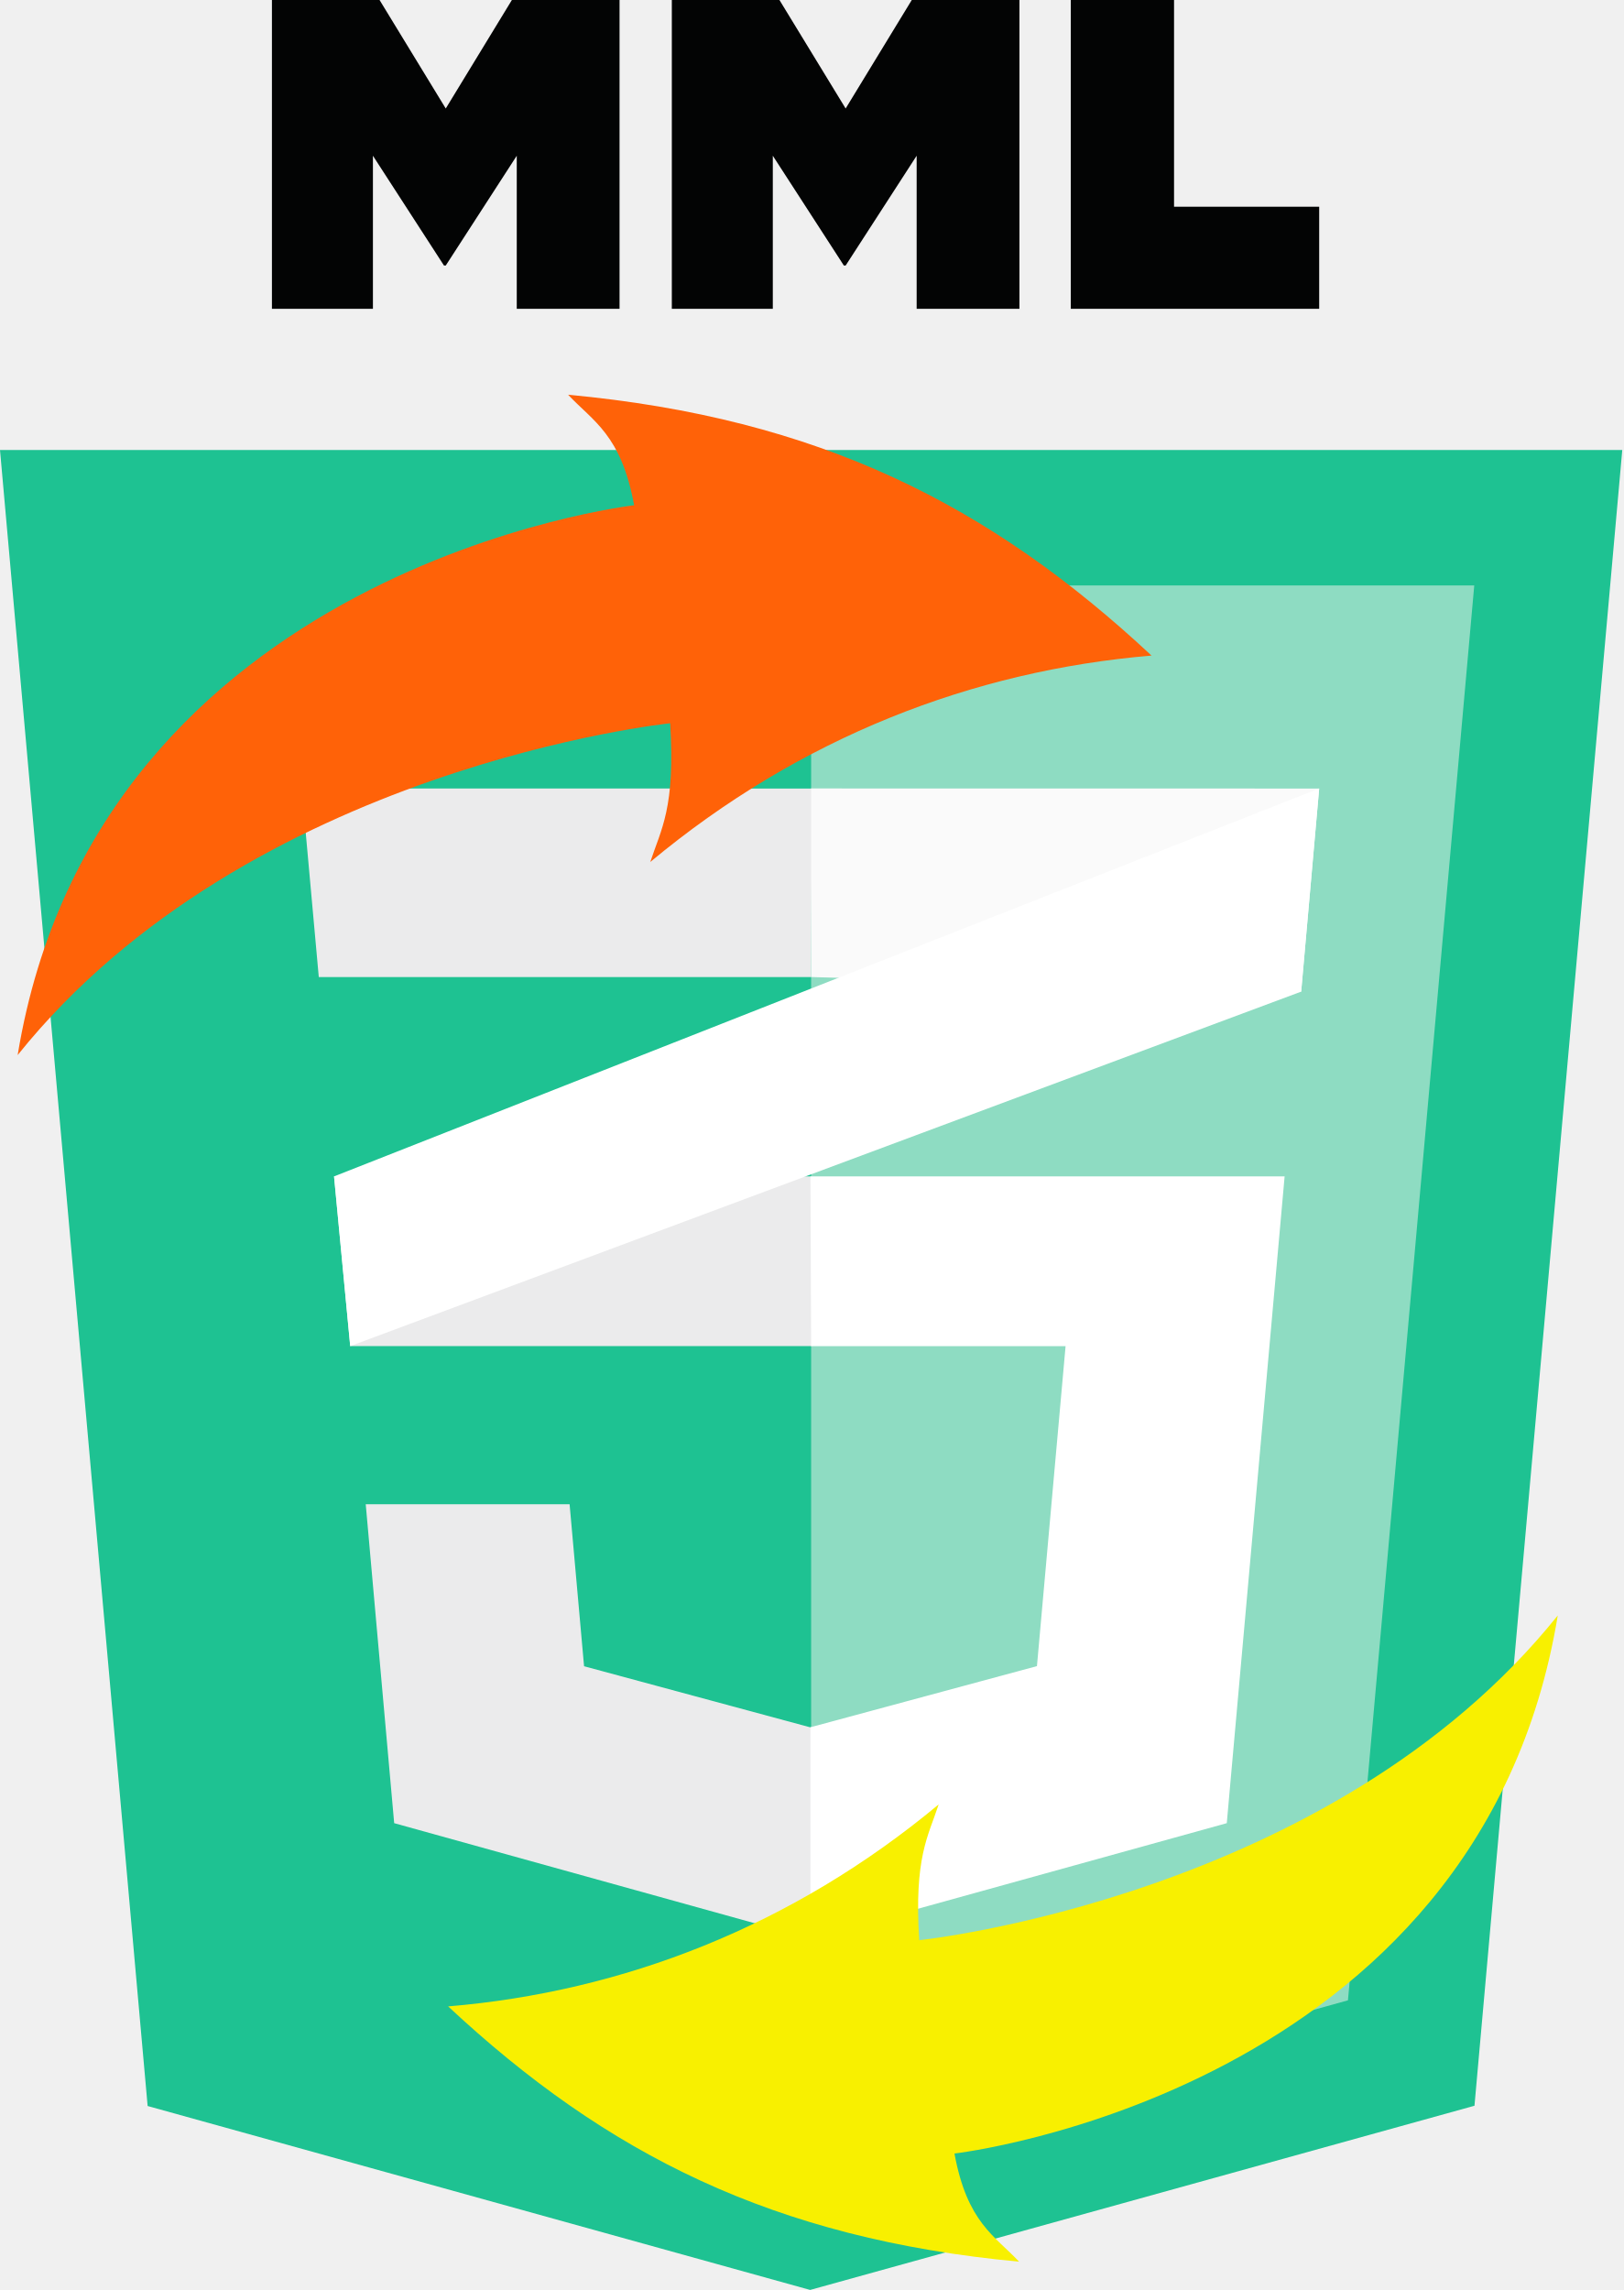
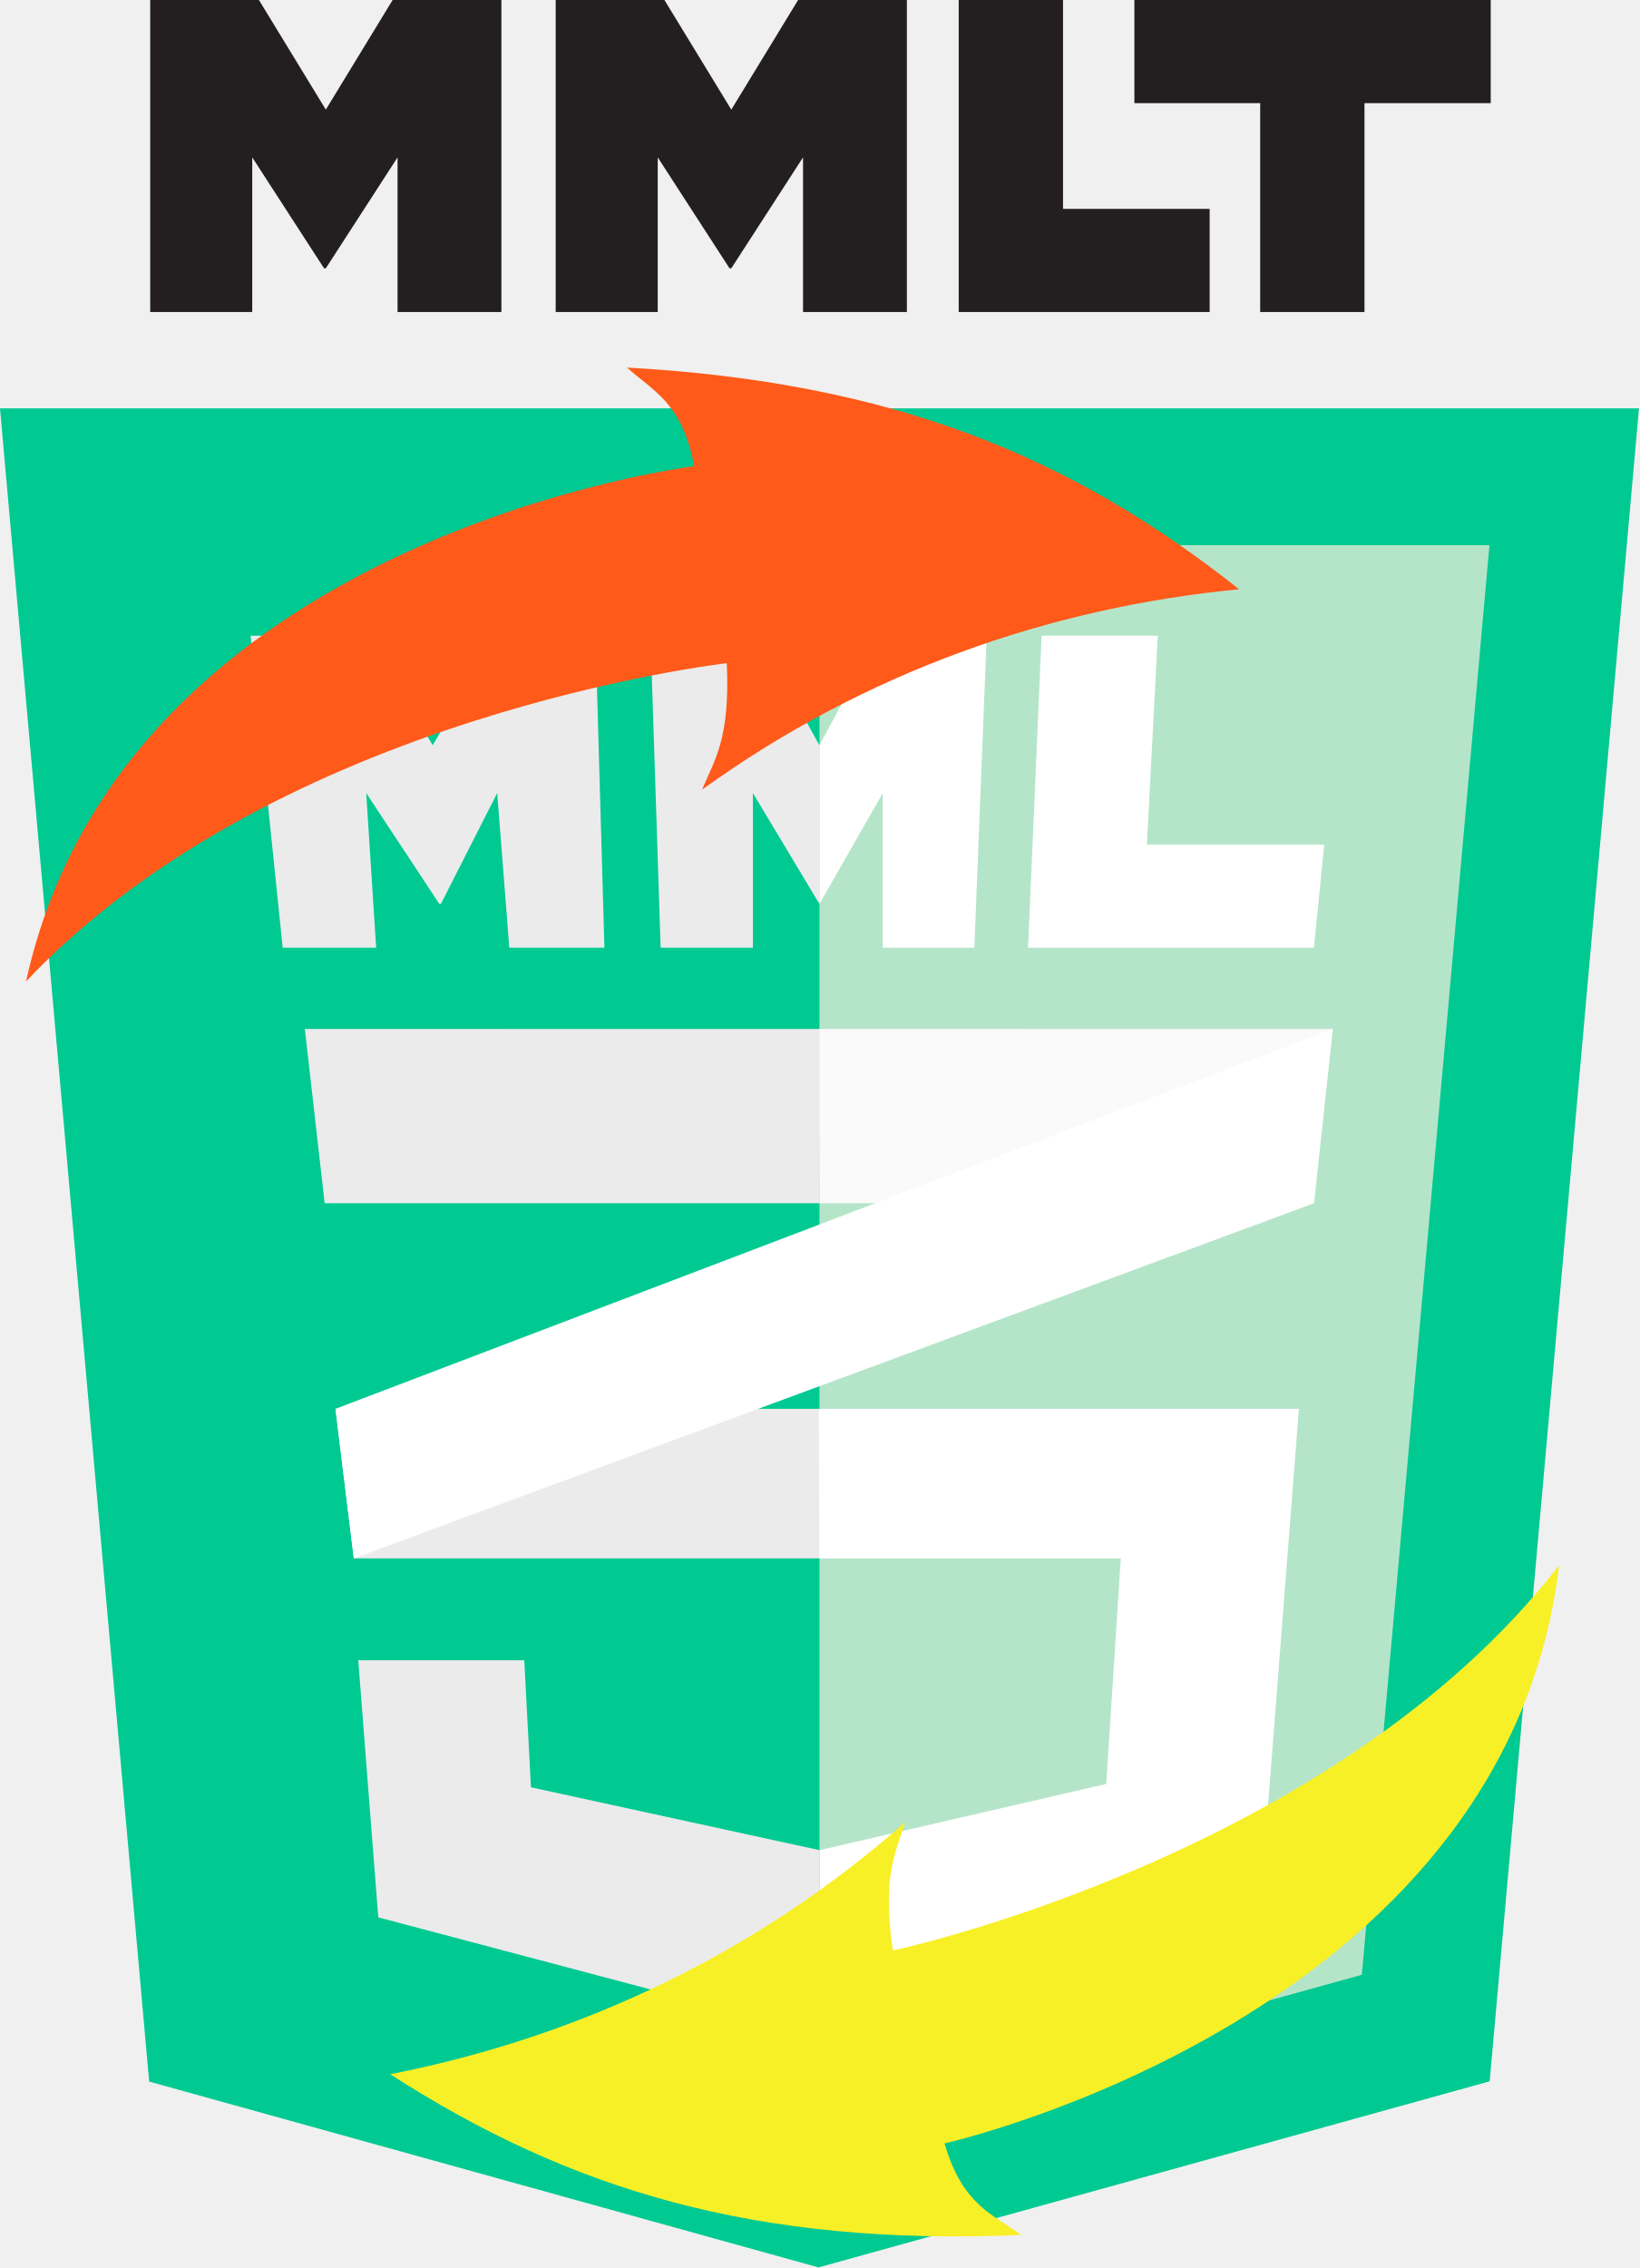
- <svg xmlns="http://www.w3.org/2000/svg" width="100%" height="100%" viewBox="0 0 1468 2071" version="1.1" xml:space="preserve" style="fill-rule:evenodd;clip-rule:evenodd;stroke-linejoin:round;stroke-miterlimit:1.414;">
+ <svg xmlns="http://www.w3.org/2000/svg" width="100%" height="100%" viewBox="0 0 1468 2030" version="1.1" xml:space="preserve" style="fill-rule:evenodd;clip-rule:evenodd;stroke-linejoin:round;stroke-miterlimit:1.414;">
  <g>
-     <path d="M133.522,1904.61l-133.522,-1497.63l1467.19,0l-133.667,1497.39l-600.829,166.572l-599.175,-166.335Z" style="fill:#1ec292;fill-rule:nonzero;" />
-     <path d="M733.597,1943.63l485.499,-134.598l114.227,-1279.59l-599.726,0l0,1414.19Z" style="fill:#8edcc2;fill-rule:nonzero;" />
-     <path d="M316.733,1217.39l417.574,0l-0.71,-153.493l-431.482,0" style="fill:#ebebec;fill-rule:nonzero;" />
-     <path d="M733.597,883.605l0.71,-170.481l-461.429,-0.068l15.431,170.549" style="fill:#ebebec;fill-rule:nonzero;" />
-     <path d="M733.597,883.605l0,-170.549l459.476,0.068l-16.286,183.678" style="fill:#fafafa;fill-rule:nonzero;" />
-     <path d="M316.733,1217.39l-14.618,-153.493l890.958,-350.844l-16.286,183.746" style="fill:#fff;fill-rule:nonzero;" />
-     <path d="M733.597,1561.92l-0.806,0.216l-204.56,-55.238l-13.082,-146.49l-99.399,0l-84.983,0l25.734,288.4l376.25,104.451l0.846,-0.236l0,-191.103Z" style="fill:#ebebec;fill-rule:nonzero;" />
-     <path d="M607.6,0l97.332,0l59.871,98.126l59.811,-98.126l97.368,0l0,279.274l-92.959,0l0,-138.426l-64.22,99.297l-1.604,0l-64.264,-99.297l0,138.426l-91.335,0l0,-279.274Z" style="fill:#030404;fill-rule:nonzero;" />
-     <path d="M245.939,0l97.331,0l59.871,98.126l59.811,-98.126l97.368,0l0,279.274l-92.959,0l0,-138.426l-64.22,99.297l-1.604,0l-64.263,-99.297l0,138.426l-91.335,0l0,-279.274Z" style="fill:#030404;fill-rule:nonzero;" />
-     <path d="M968.436,0l93.372,0l0,186.961l131.265,0l0,92.313l-224.637,0l0,-279.274Z" style="fill:#030404;fill-rule:nonzero;" />
-     <path d="M732.96,1063.9l0.637,153.493l230.12,0l-25.898,289.389l-204.859,55.293l0,191.095l376.548,-104.363l2.761,-31.03l49.552,-553.877l-428.861,0Z" style="fill:#fff;fill-rule:nonzero;" />
+     <path d="M133.522,1863.14l-133.522,-1497.63l1467.19,0l-133.667,1497.39l-600.829,166.573l-599.175,-166.336Z" style="fill:#00c992;fill-rule:nonzero;" />
+     <path d="M733.597,1902.15l485.499,-134.598l114.227,-1279.59l-599.726,0l0,1414.19Z" style="fill:#b5e5c9;fill-rule:nonzero;" />
+     <path d="M316.733,1394.86l417.574,0l-0.779,-133.862l-433.223,0" style="fill:#ebebec;fill-rule:nonzero;" />
+     <path d="M733.597,1077l0.71,-155.97l-461.429,-0.053l17.76,156.023" style="fill:#ebebec;fill-rule:nonzero;" />
+     <path d="M733.597,1077l0,-156.023l459.476,0.053l-17.399,155.97" style="fill:#fafafa;fill-rule:nonzero;" />
+     <path d="M316.733,1394.86l-16.428,-133.862l892.768,-340.023l-16.768,156.023" style="fill:#fff;fill-rule:nonzero;" />
+     <path d="M732.96,1261l0.637,133.862l269.708,0l-13,201.877l-256.708,59.261l0,164.714l393.708,-104.57l35.44,-455.144l-429.785,0Z" style="fill:#fff;fill-rule:nonzero;" />
+     <path d="M320.696,1486l148.609,0l6,113.746l258.292,56.254l0,164.714l-394.981,-104.57l-17.92,-230.144Z" style="fill:#ebebec;fill-rule:nonzero;" />
+     <path d="M733.551,809.145l-59.566,-99.297l0,138.426l-82.597,0l-9.083,-279.274l97.102,0l54.144,98.126" style="fill:#ebebec;fill-rule:nonzero;" />
+     <path d="M733.551,667.126l52.764,-98.126l96.99,0l-11.093,279.274l-82.007,0l0,-138.426l-56.654,99.297" style="fill:#fff;fill-rule:nonzero;" />
+     <path d="M224.305,569l103.522,0l59.549,98l57.716,-98l87.948,0l8.029,279.274l-85.163,0l-10.814,-138.426l-50.387,99.152l-1.47,0l-65.408,-99.152l8.902,138.426l-83.674,0l-28.75,-279.274Z" style="fill:#ebebec;fill-rule:nonzero;" />
+     <path d="M932.426,569l104,0l-9.759,186.961l158.759,0l-9.232,92.313l-255.889,0l12.121,-279.274Z" style="fill:#fff;fill-rule:nonzero;" />
  </g>
-   <path id="Jump-Down-Icon" d="M1408.85,1460.96c-204.426,255.042 -577.513,293.672 -577.513,293.672c-4.7,-74.98 8.061,-93.68 17.599,-122.765c-132.531,110.326 -285.384,169.354 -443.632,182.66c143.064,133.466 294.39,210.183 516.359,230.858c-21.934,-23.428 -46.971,-35.264 -58.433,-97.814c0,0 474.523,-54.327 545.62,-486.611Z" style="fill:#f8f000;" />
-   <path id="Jump-Down-Icon1" d="M15.961,954.186c208.895,-260.618 590.138,-300.093 590.138,-300.093c4.803,76.619 -8.237,95.728 -17.984,125.449c135.429,-112.738 291.623,-173.056 453.331,-186.653c-146.192,-136.384 -300.826,-214.778 -527.648,-235.906c22.414,23.941 47.998,36.036 59.711,99.953c0,0 -484.897,55.515 -557.548,497.25Z" style="fill:#ff6208;" />
+   <path id="Jump-Down-Icon" d="M23.305,878.444c226.019,-239.561 627.299,-284.836 627.299,-284.836c3.072,68.727 -11.109,86.233 -22.107,113.191c145.085,-104.788 310.623,-163.006 480.749,-179.382c-149.98,-118.795 -310.313,-185.264 -547.909,-198.417c22.916,20.937 49.466,31.147 60.12,88.282c0,0 -510.518,62.353 -598.152,461.162Z" style="fill:#ff5a19;" />
+   <path id="Jump-Down-Icon1" d="M1395.7,1401c-201.5,260.523 -596.426,344.835 -596.426,344.835c-9.781,-68.096 2.62,-86.906 10.928,-114.81c-134.138,118.478 -293.187,192.61 -460.895,225.55c160.881,103.554 326.948,154.019 564.691,143.867c-24.855,-18.595 -52.276,-26.159 -68.468,-81.978c0,0 501.97,-111.995 550.17,-517.464Z" style="fill:#f8f026;" />
+   <g>
+     <path d="M134.465,0l97.331,0l59.872,98.126l59.81,-98.126l97.369,0l0,279.274l-92.96,0l0,-138.426l-64.219,99.297l-1.604,0l-64.264,-99.297l0,138.426l-91.335,0l0,-279.274Z" style="fill:#231f20;fill-rule:nonzero;" />
+     <path d="M497.448,0l97.331,0l59.872,98.126l59.81,-98.126l97.369,0l0,279.274l-92.959,0l0,-138.426l-64.22,99.297l-1.604,0l-64.264,-99.297l0,138.426l-91.335,0l0,-279.274Z" style="fill:#231f20;fill-rule:nonzero;" />
+     <path d="M858.227,0l93.372,0l0,186.961l131.265,0l0,92.313l-224.637,0l0,-279.274Z" style="fill:#231f20;fill-rule:nonzero;" />
+     <path d="M1128.09,279.274l93.372,0l0,-186.961l113.013,0l0,-92.313l-319,0l0,92.313l112.615,0l0,186.961Z" style="fill:#231f20;fill-rule:nonzero;" />
+   </g>
</svg>
